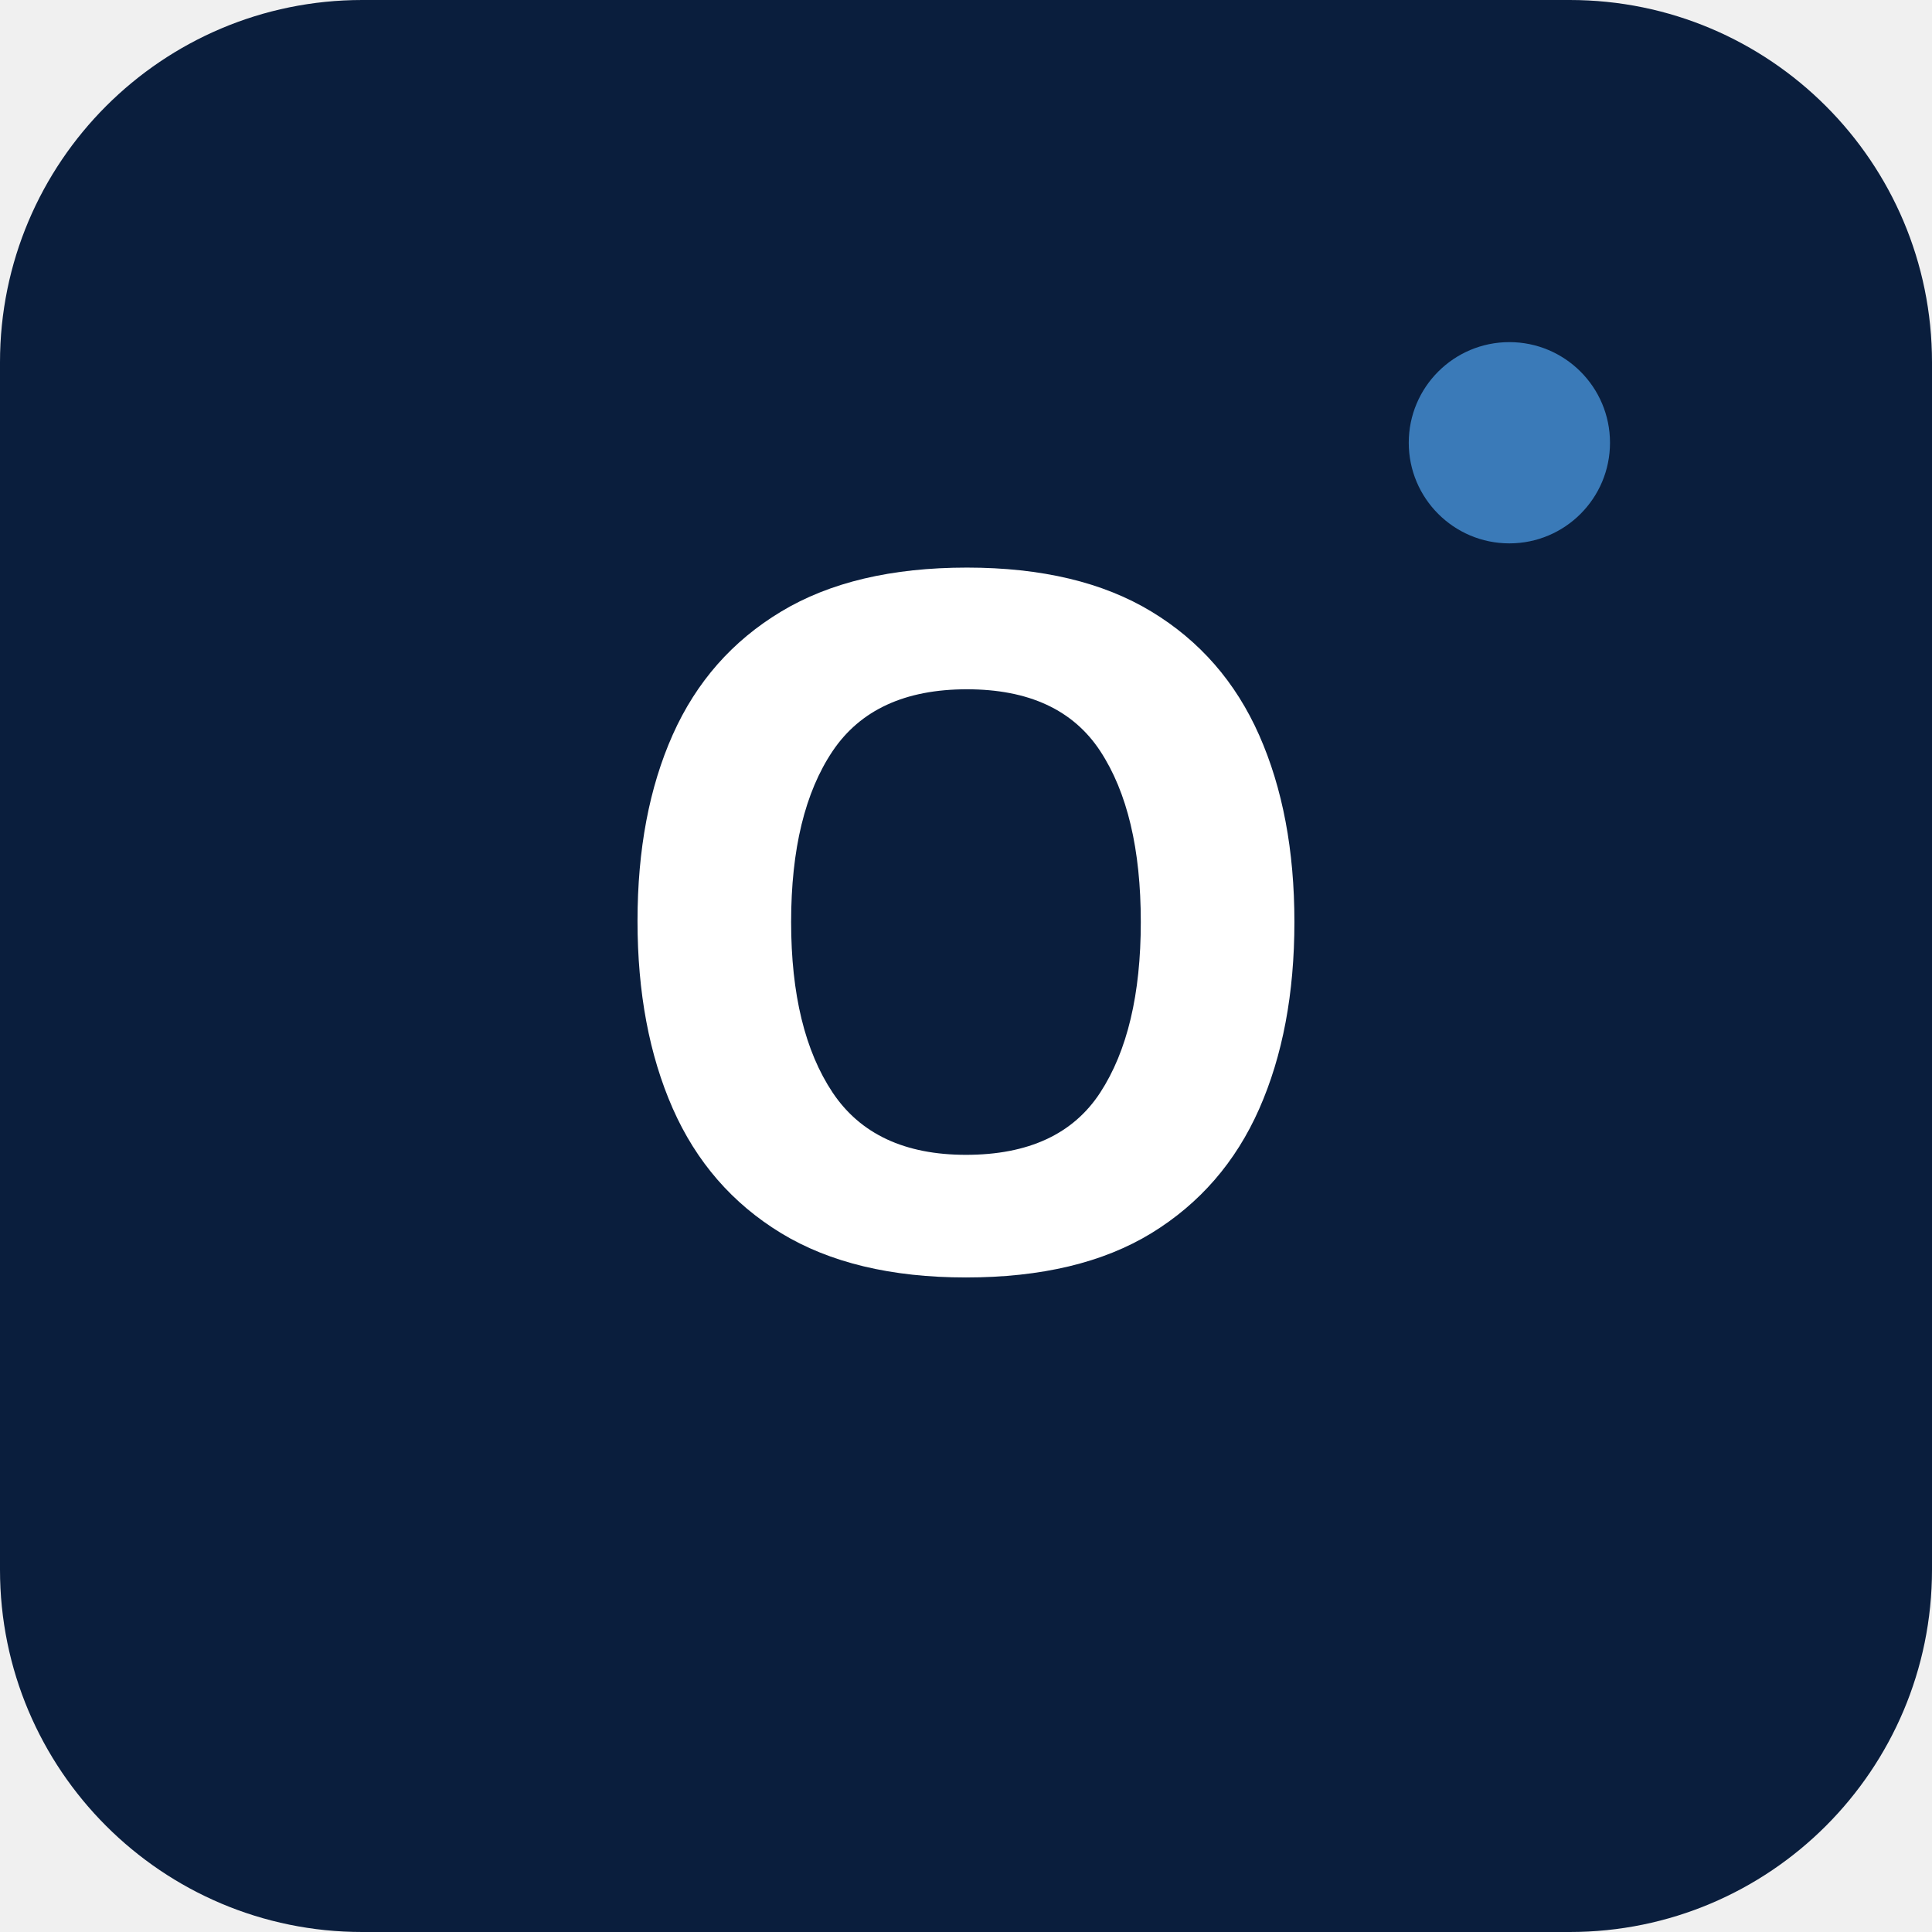
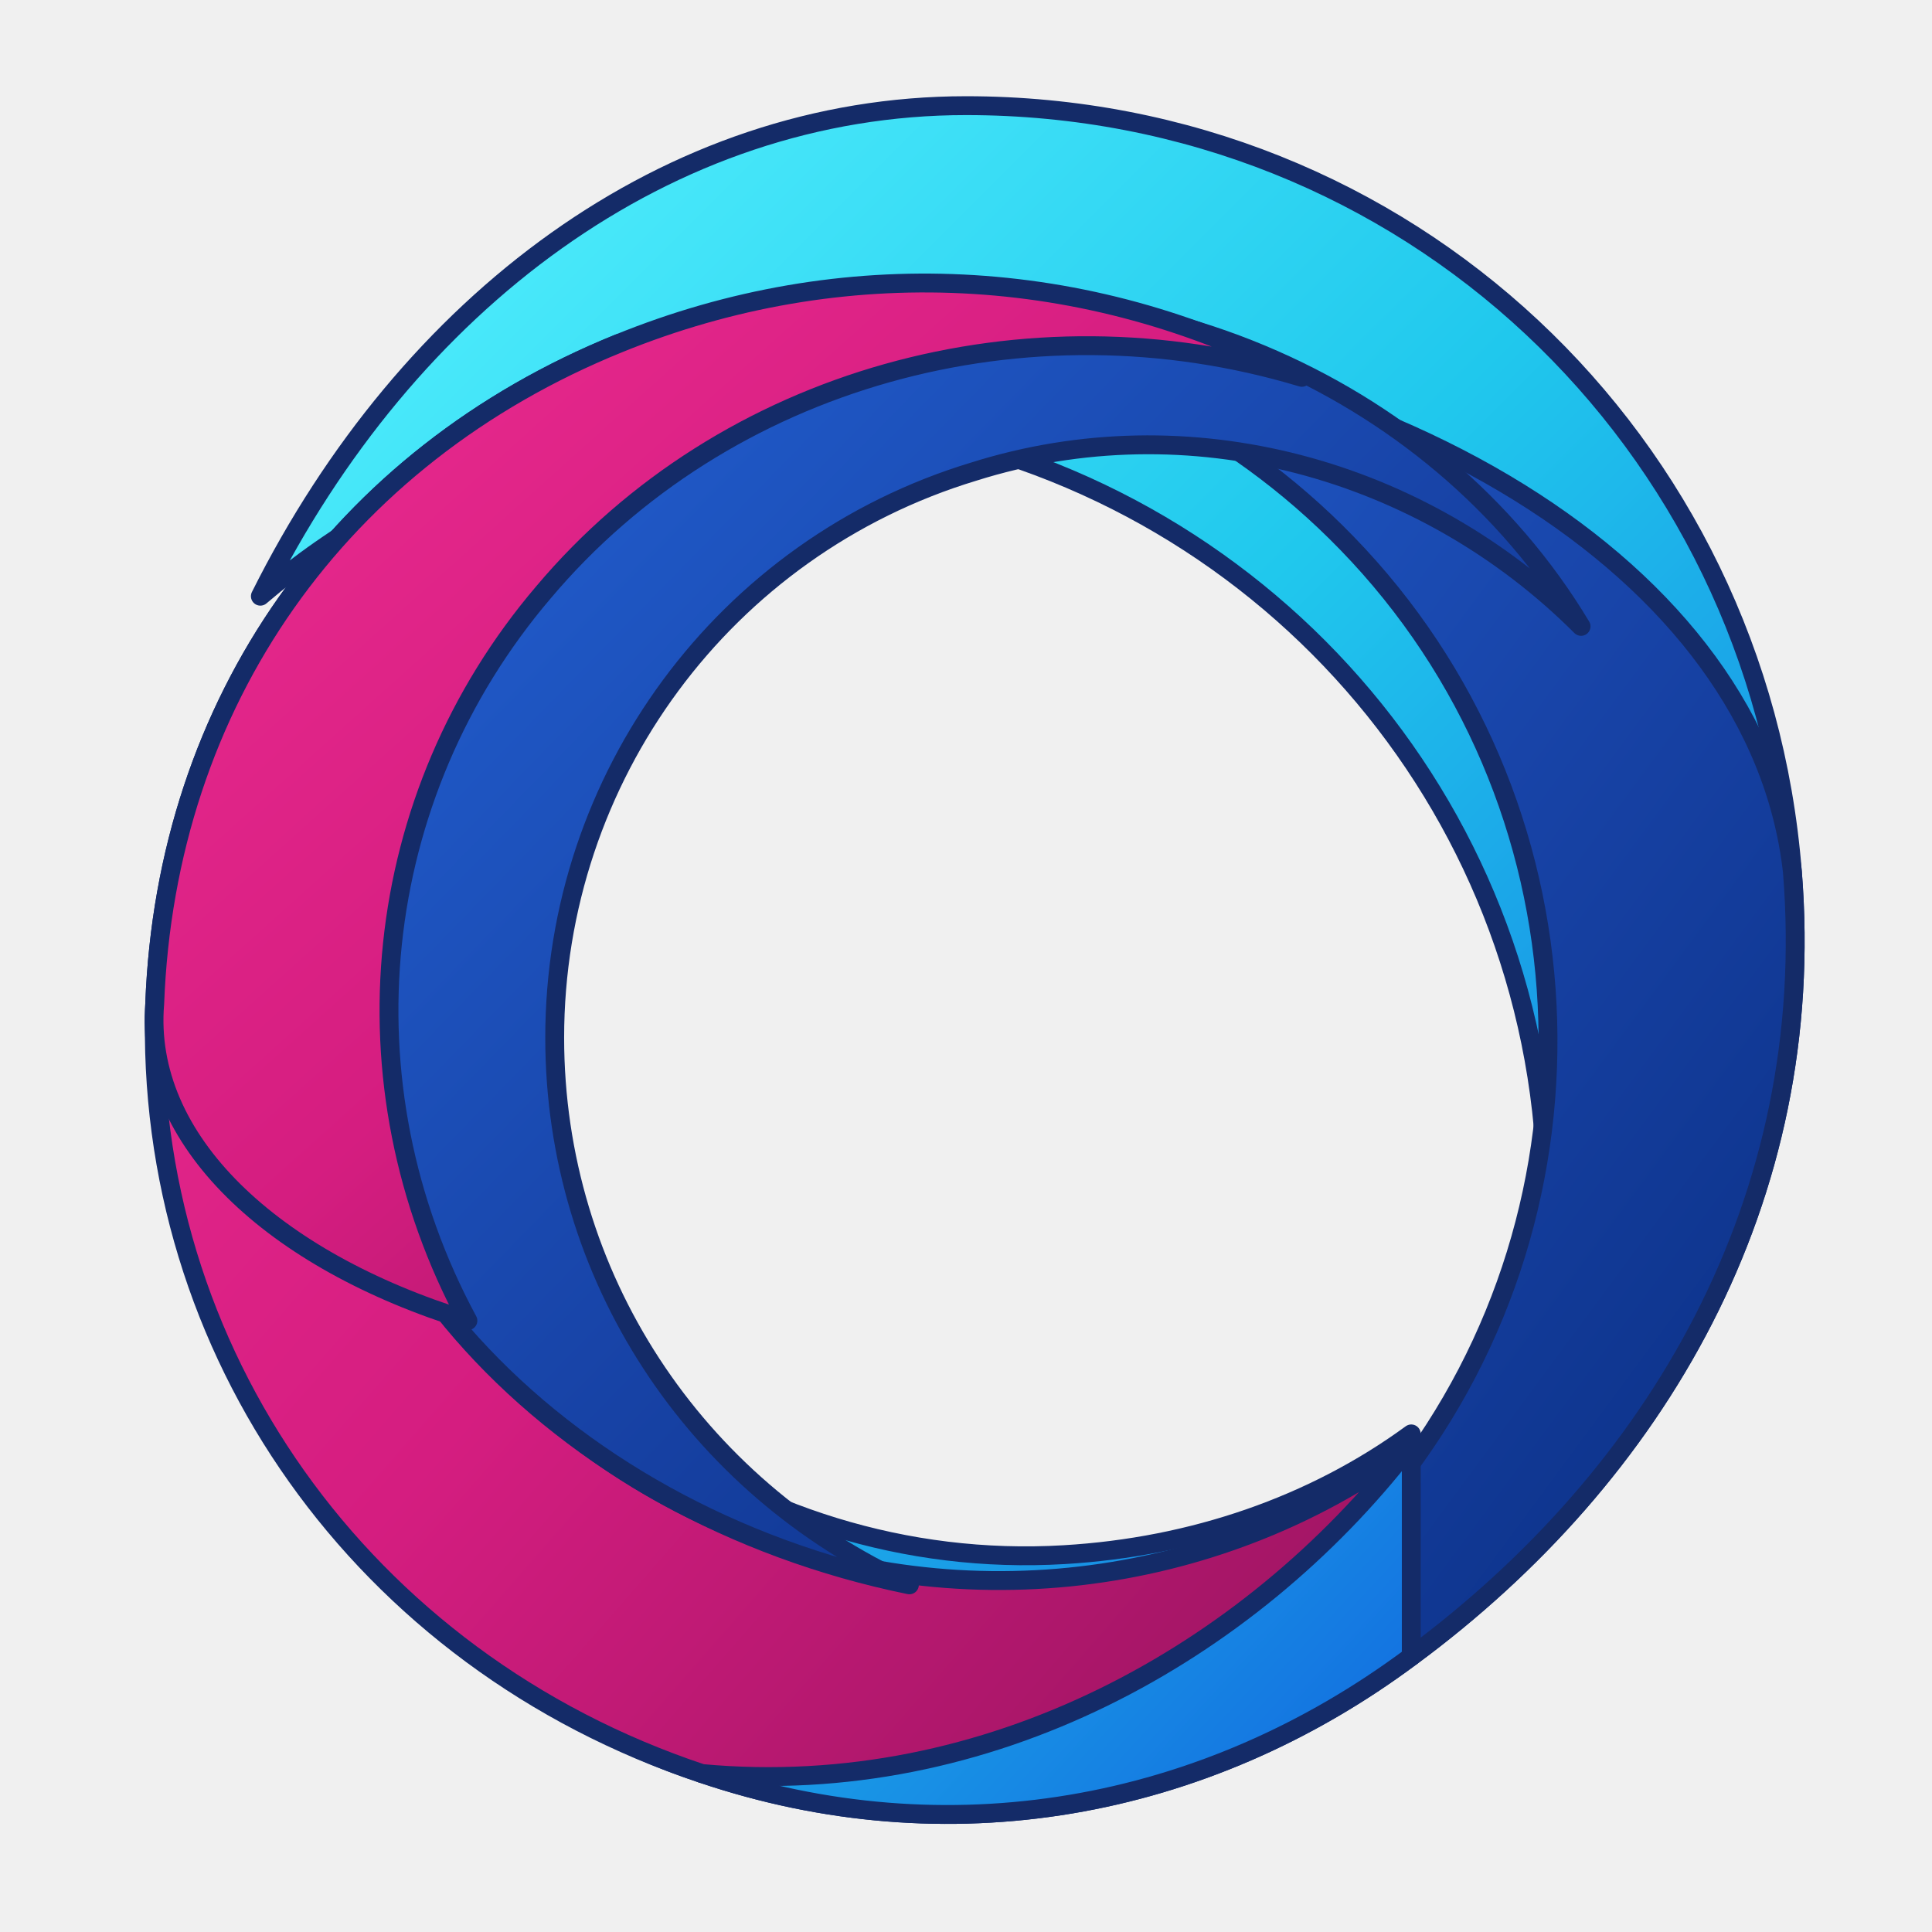
- <svg xmlns="http://www.w3.org/2000/svg" viewBox="0 0 192 192">
-   <rect width="192" height="192" rx="36" fill="#0a1e3d" />
-   <text x="96" y="126" text-anchor="middle" font-family="ui-sans-serif, system-ui, sans-serif" font-size="96" font-weight="900" fill="#ffffff">O</text>
-   <circle cx="150" cy="44" r="10" fill="#3a7ab8" />
+ <svg xmlns="http://www.w3.org/2000/svg" viewBox="0 0 512 512">
+   <defs>
+     <linearGradient id="cyan" x1="0" y1="0" x2="1" y2="1">
+       <stop stop-color="#58f5ff" />
+       <stop offset=".48" stop-color="#20c8ed" />
+       <stop offset="1" stop-color="#1268df" />
+     </linearGradient>
+     <linearGradient id="blue" x1="0" y1="0" x2="1" y2="1">
+       <stop stop-color="#2464d8" />
+       <stop offset=".55" stop-color="#1742a5" />
+       <stop offset="1" stop-color="#082b7d" />
+     </linearGradient>
+     <linearGradient id="pink" x1="0" y1="0" x2="1" y2="1">
+       <stop stop-color="#ed2d91" />
+       <stop offset=".5" stop-color="#d51d80" />
+       <stop offset="1" stop-color="#95135e" />
+     </linearGradient>
+     <filter id="shadow" x="-15%" y="-15%" width="130%" height="130%">
+       <feGaussianBlur stdDeviation="2" />
+     </filter>
+   </defs>
+   <g stroke="#142b68" stroke-width="5" stroke-linejoin="round">
+     <path fill="url(#cyan)" d="M256 28C373 28 466 117 475 231c7 87-36 160-101 208 27-42 40-91 35-140-9-99-87-178-188-188-58-6-111 12-152 47C108 80 177 28 256 28Z" />
+     <path fill="url(#blue)" d="M475 231c7 87-36 160-101 208-55 41-123 53-188 31 71 7 141-22 184-77 58-74 53-181-13-249-31-32-71-51-113-57 124 4 222 64 231 144Z" />
+     <path fill="url(#cyan)" d="M374 439c-55 41-123 53-188 31-75-25-126-93-129-174-3-65 27-124 78-160-33 39-46 91-34 141 20 83 97 140 181 135 34-2 66-13 92-32Z" />
+     <path fill="url(#pink)" d="M186 470C96 440 38 358 41 266 44 186 90 121 164 91c-48 34-79 89-80 151-1 71 43 134 108 162 61 26 130 17 181-20-42 54-111 93-187 86Z" />
+     <path fill="url(#blue)" d="M84 242c5-75 61-140 137-158 77-18 159 17 198 82-42-42-104-59-161-41-66 20-111 81-111 150 0 63 37 119 94 145-93-19-164-92-157-178Z" />
+     <path fill="url(#pink)" d="M41 266C44 186 90 121 164 91c59-24 124-21 181 9-73-22-153 0-201 57-46 54-54 130-20 193-52-16-86-48-83-84Z" />
+   </g>
</svg>
